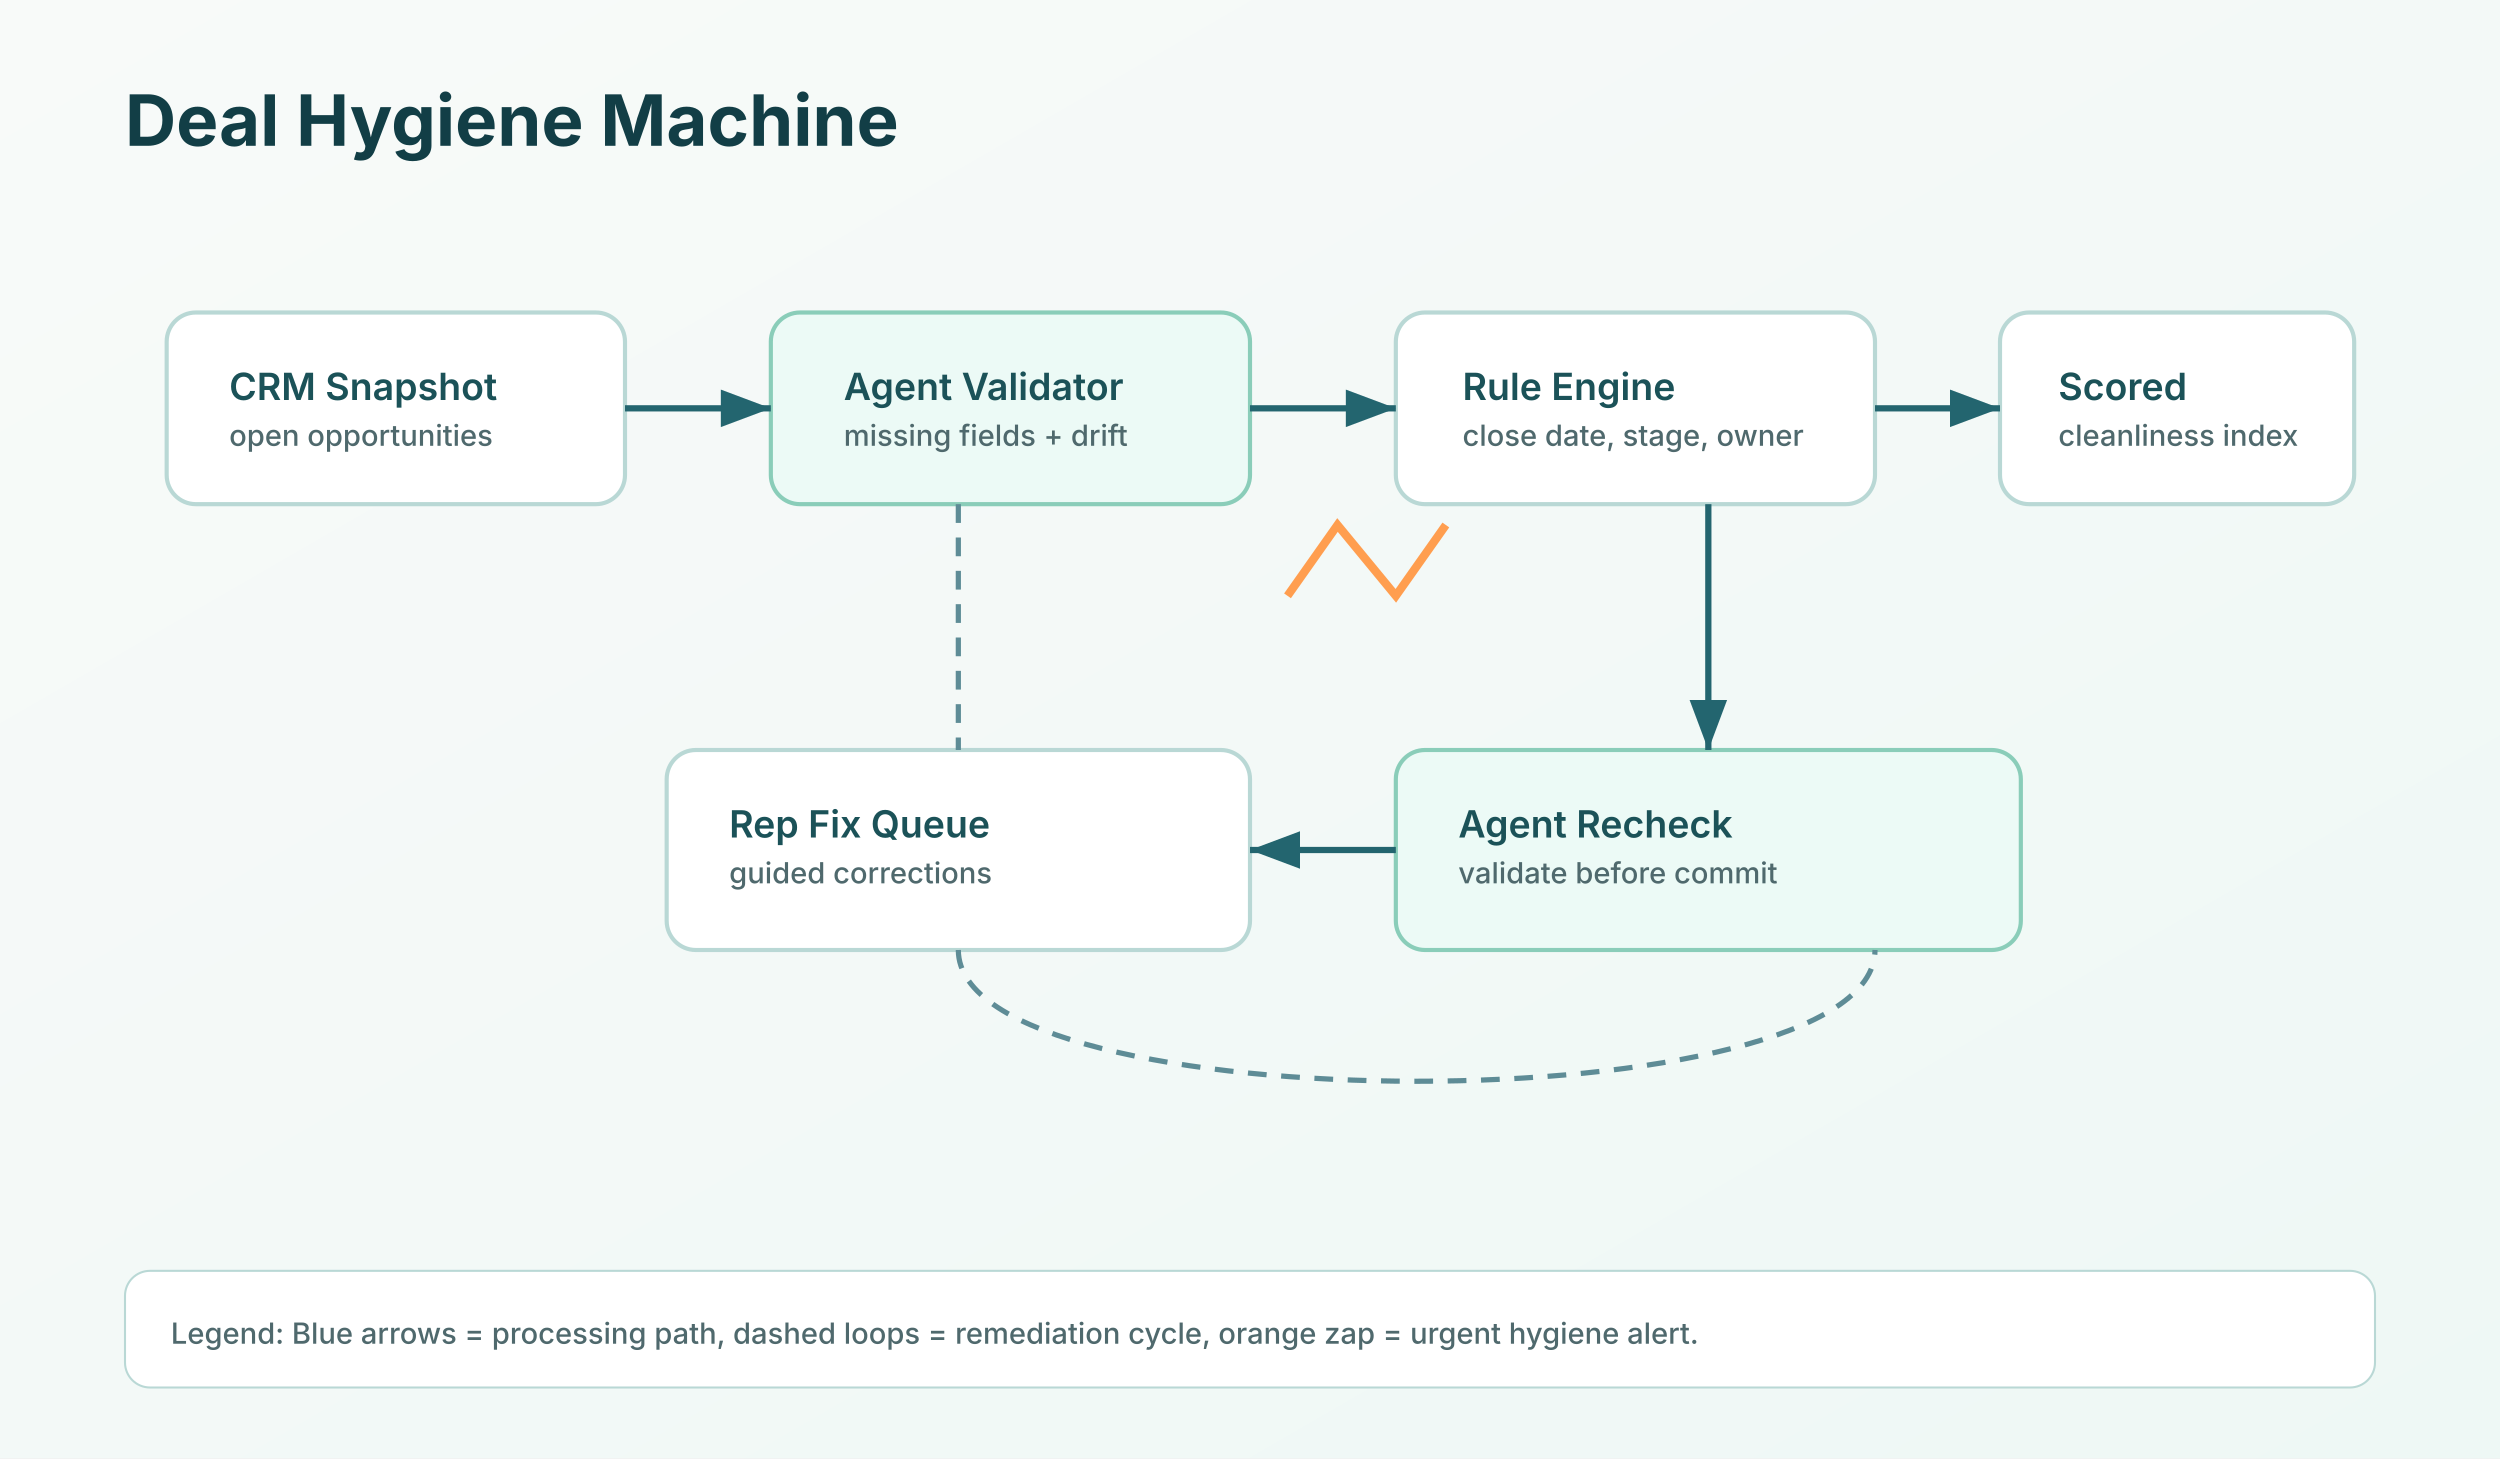
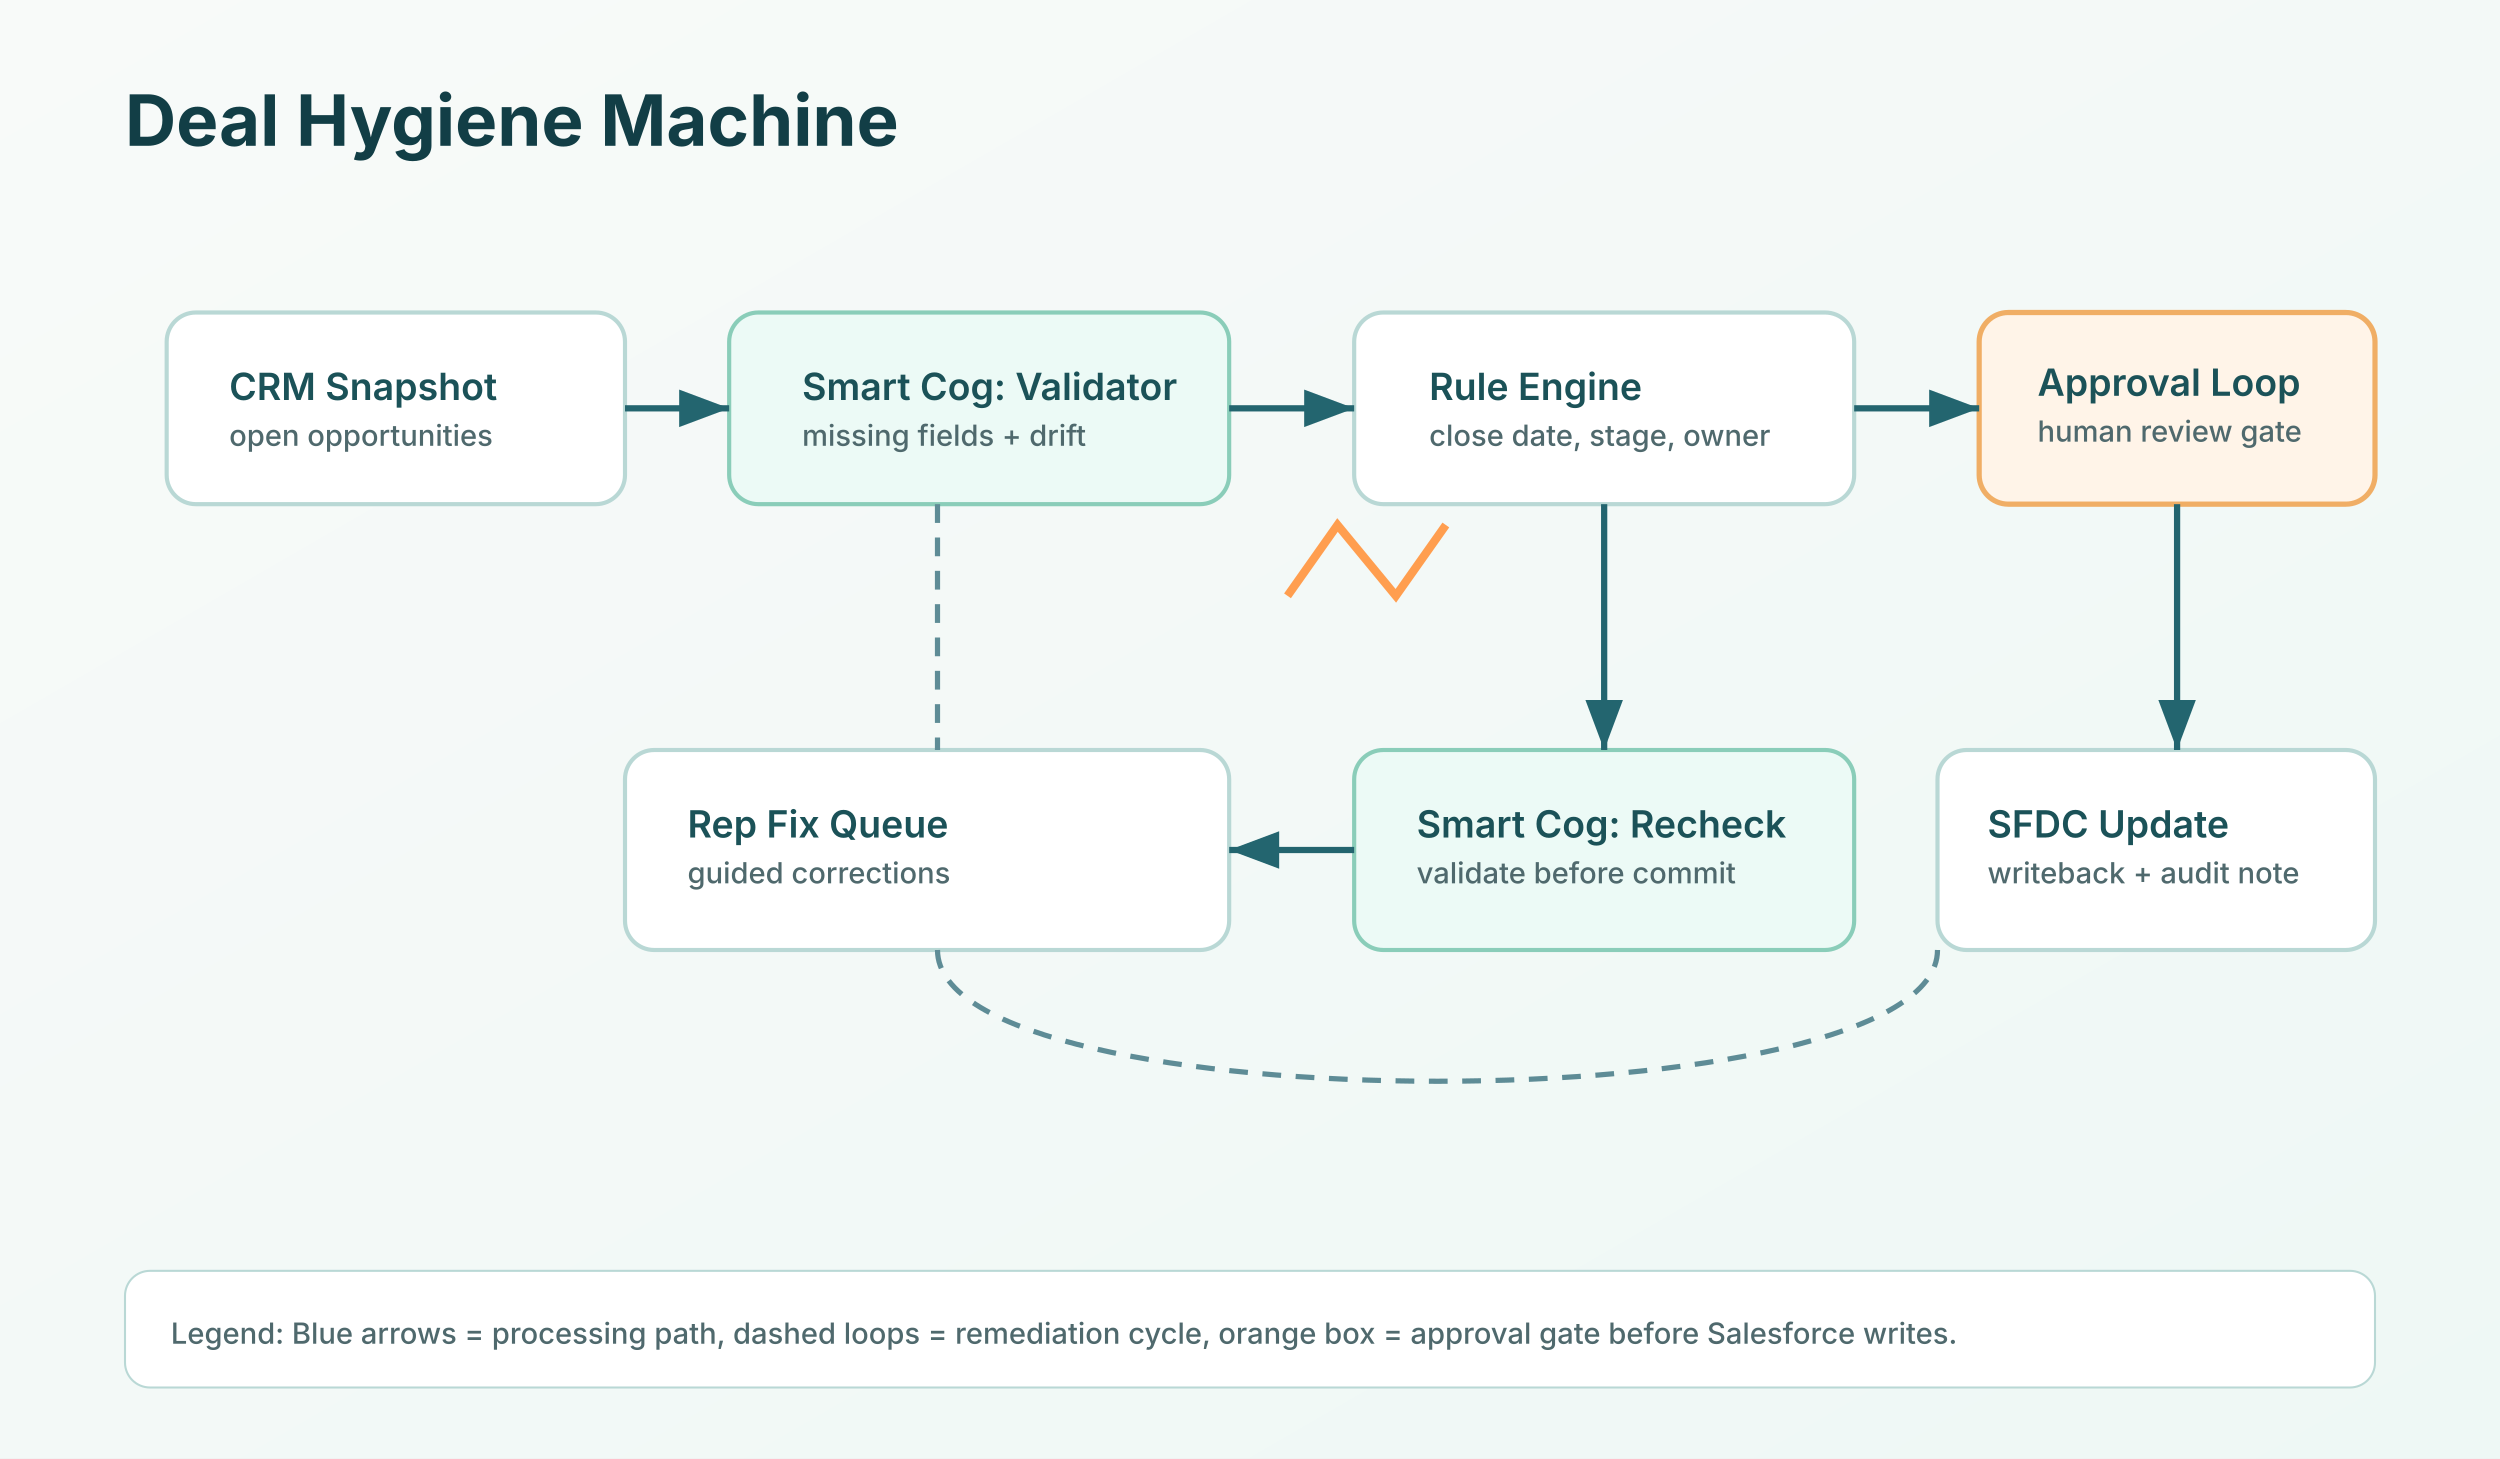
<svg xmlns="http://www.w3.org/2000/svg" width="1200" height="700" viewBox="0 0 1200 700" role="img" aria-labelledby="title desc">
  <defs>
    <linearGradient id="bg2" x1="0" y1="0" x2="1" y2="1">
      <stop offset="0%" stop-color="#f8faf9" />
      <stop offset="100%" stop-color="#eef8f5" />
    </linearGradient>
    <marker id="arrow2" markerWidth="10" markerHeight="10" refX="8" refY="3" orient="auto">
      <path d="M0,0 L8,3 L0,6 Z" fill="#23656f" />
    </marker>
    <style>
      .t{font:700 34px 'Inter', 'Segoe UI', sans-serif; fill:#123e46}
      .l{font:600 18px 'Inter', 'Segoe UI', sans-serif; fill:#1b5258}
      .m{font:500 14px 'Inter', 'Segoe UI', sans-serif; fill:#4f696d}
      .n{fill:#ffffff; stroke:#b9d8d5; stroke-width:2}
      .a{fill:#ecfaf6; stroke:#8acdb9; stroke-width:2}
+       .g{fill:#fff4e8; stroke:#f0ae65; stroke-width:2.5}
      .f{stroke:#23656f; stroke-width:3; fill:none; marker-end:url(#arrow2)}
      .p{stroke:#5e8c96; stroke-width:2.5; stroke-dasharray:9 7; fill:none}
      .z{stroke:#ff9e4f; stroke-width:4; fill:none}
    </style>
  </defs>
  <rect width="1200" height="700" fill="url(#bg2)" />
  <text x="60" y="70" class="t">Deal Hygiene Machine</text>
  <rect x="80" y="150" width="220" height="92" rx="14" class="n" />
  <text x="110" y="192" class="l">CRM Snapshot</text>
  <text x="110" y="214" class="m">open opportunities</text>
-   <rect x="370" y="150" width="230" height="92" rx="14" class="a" />
-   <text x="405" y="192" class="l">Agent Validator</text>
-   <text x="405" y="214" class="m">missing fields + drift</text>
-   <rect x="670" y="150" width="230" height="92" rx="14" class="n" />
-   <text x="702" y="192" class="l">Rule Engine</text>
-   <text x="702" y="214" class="m">close date, stage, owner</text>
-   <rect x="960" y="150" width="170" height="92" rx="14" class="n" />
-   <text x="988" y="192" class="l">Scored</text>
-   <text x="988" y="214" class="m">cleanliness index</text>
-   <rect x="320" y="360" width="280" height="96" rx="14" class="n" />
-   <text x="350" y="402" class="l">Rep Fix Queue</text>
-   <text x="350" y="424" class="m">guided corrections</text>
-   <rect x="670" y="360" width="300" height="96" rx="14" class="a" />
-   <text x="700" y="402" class="l">Agent Recheck</text>
-   <text x="700" y="424" class="m">validate before commit</text>
-   <path d="M300 196 L370 196" class="f" />
-   <path d="M600 196 L670 196" class="f" />
-   <path d="M900 196 L960 196" class="f" />
-   <path d="M820 242 L820 360" class="f" />
-   <path d="M670 408 L600 408" class="f" />
-   <path d="M460 242 L460 360" class="p" />
-   <path d="M460 456 C460 540,900 540,900 456" class="p" />
+   <rect x="350" y="150" width="240" height="92" rx="14" class="a" />
+   <text x="385" y="192" class="l">Smart Cog: Validator</text>
+   <text x="385" y="214" class="m">missing fields + drift</text>
+   <rect x="650" y="150" width="240" height="92" rx="14" class="n" />
+   <text x="686" y="192" class="l">Rule Engine</text>
+   <text x="686" y="214" class="m">close date, stage, owner</text>
+   <rect x="950" y="150" width="190" height="92" rx="14" class="g" />
+   <text x="978" y="190" class="l">Approval Loop</text>
+   <text x="978" y="212" class="m">human review gate</text>
+   <rect x="930" y="360" width="210" height="96" rx="14" class="n" />
+   <text x="954" y="402" class="l">SFDC Update</text>
+   <text x="954" y="424" class="m">writeback + audit note</text>
+   <rect x="300" y="360" width="290" height="96" rx="14" class="n" />
+   <text x="330" y="402" class="l">Rep Fix Queue</text>
+   <text x="330" y="424" class="m">guided corrections</text>
+   <rect x="650" y="360" width="240" height="96" rx="14" class="a" />
+   <text x="680" y="402" class="l">Smart Cog: Recheck</text>
+   <text x="680" y="424" class="m">validate before commit</text>
+   <path d="M300 196 L350 196" class="f" />
+   <path d="M590 196 L650 196" class="f" />
+   <path d="M890 196 L950 196" class="f" />
+   <path d="M1045 242 L1045 360" class="f" />
+   <path d="M770 242 L770 360" class="f" />
+   <path d="M650 408 L590 408" class="f" />
+   <path d="M450 242 L450 360" class="p" />
+   <path d="M450 456 C450 540,930 540,930 456" class="p" />
  <polyline points="618,286 642,252 670,286 694,252" class="z" />
  <rect x="60" y="610" width="1080" height="56" rx="12" fill="#ffffff" stroke="#b9d8d5" />
-   <text x="82" y="645" class="m">Legend: Blue arrows = processing path, dashed loops = remediation cycle, orange zap = urgent hygiene alert.</text>
+   <text x="82" y="645" class="m">Legend: Blue arrows = processing path, dashed loops = remediation cycle, orange box = approval gate before Salesforce writes.</text>
</svg>
